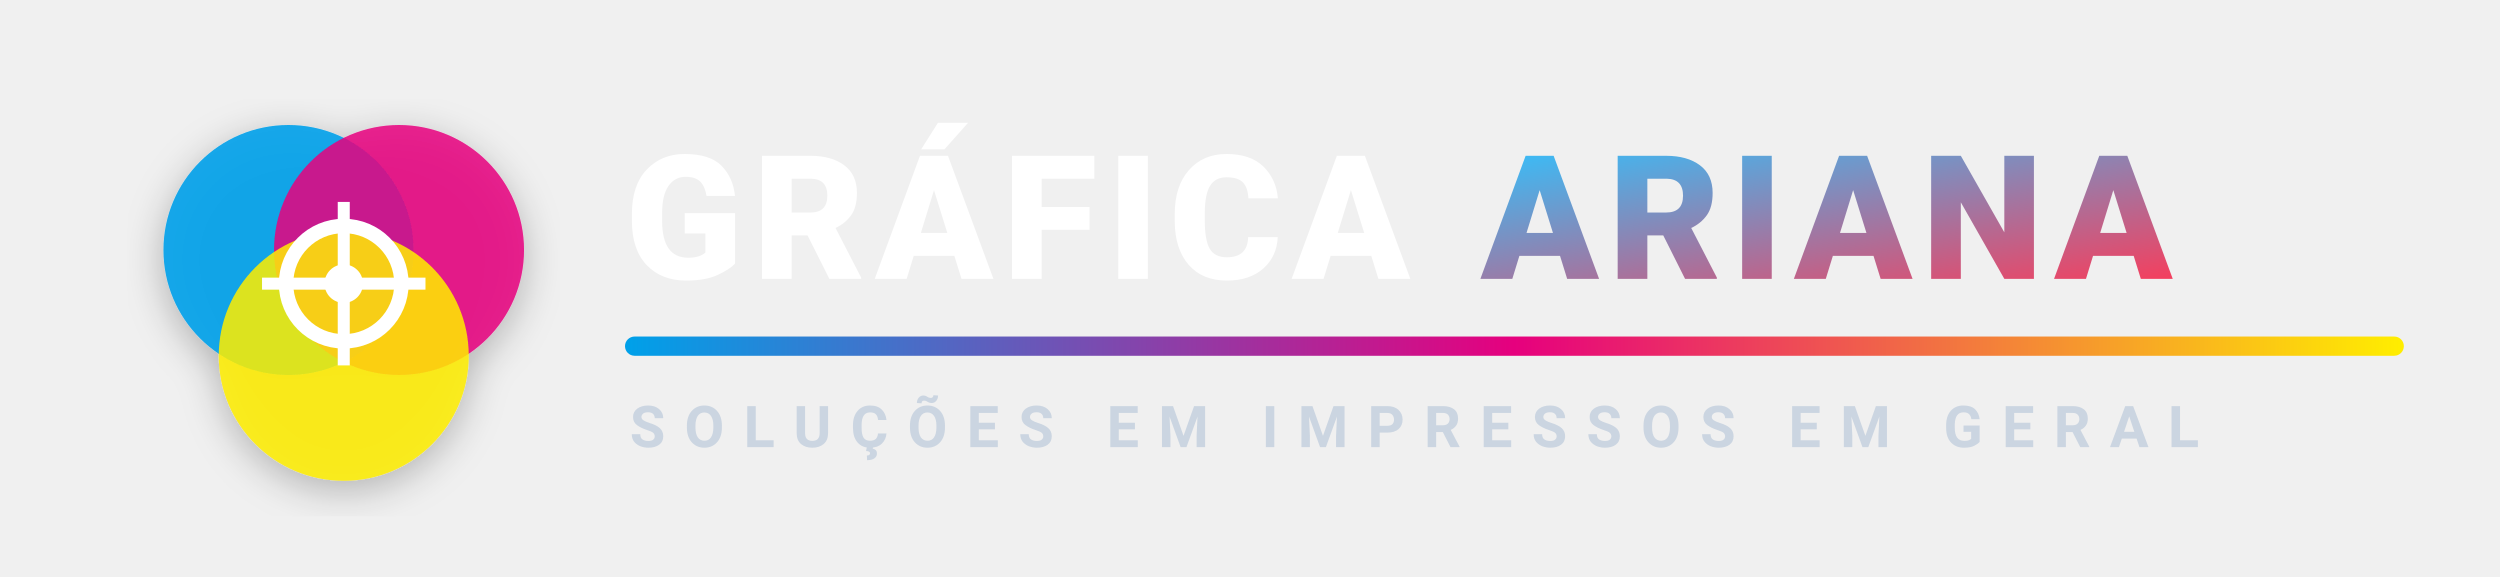
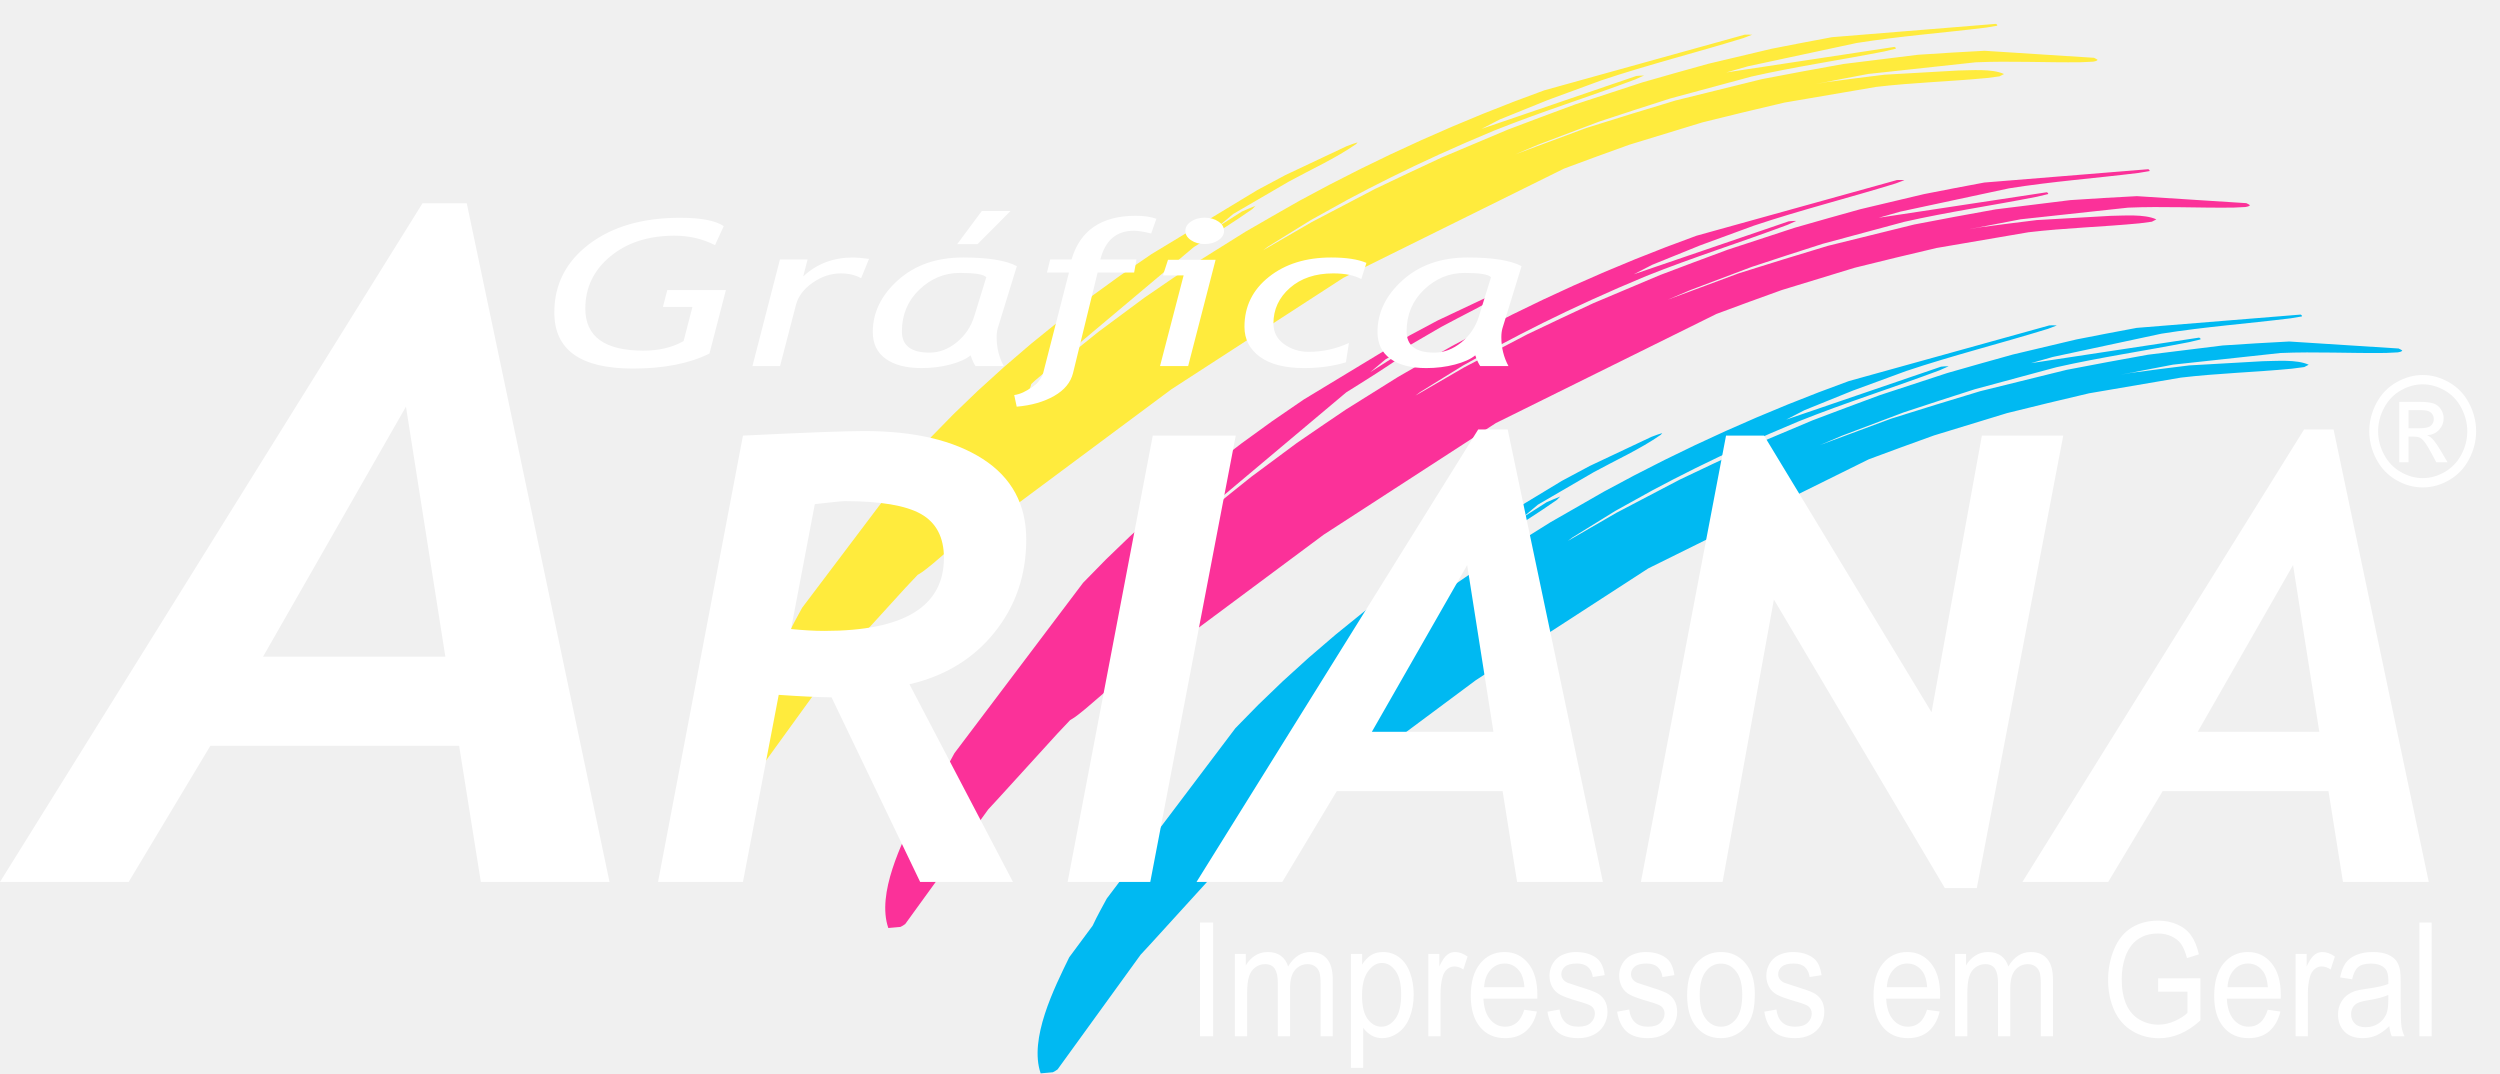
- <svg xmlns="http://www.w3.org/2000/svg" viewBox="0 0 520 120" width="100%" height="100%">
-   <defs>
-     <linearGradient id="cmykLineWhite" x1="0%" y1="0%" x2="100%" y2="0%">
-       <stop offset="0%" stop-color="#00A0E9" />
-       <stop offset="50%" stop-color="#E6007E" />
-       <stop offset="100%" stop-color="#FFED00" />
-     </linearGradient>
-     <linearGradient id="brandGradientWhite" x1="0%" y1="0%" x2="100%" y2="100%">
-       <stop offset="0%" stop-color="#38BDF8" />
-       <stop offset="100%" stop-color="#F43F5E" />
-     </linearGradient>
-     <filter id="shadowWhite" x="-10%" y="-10%" width="120%" height="120%">
-       <feDropShadow dx="0" dy="2" stdDeviation="4" flood-color="#000" flood-opacity="0.3" />
-     </filter>
-   </defs>
-   <g transform="translate(10, 0)">
-     <g transform="translate(15, 12)" filter="url(#shadowWhite)">
-       <circle cx="35" cy="40" r="26" fill="#00A0E9" opacity="0.9" />
-       <circle cx="58" cy="40" r="26" fill="#E6007E" opacity="0.85" />
-       <circle cx="46.5" cy="62" r="26" fill="#FFED00" opacity="0.85" />
-       <circle cx="46.5" cy="47" r="12" fill="none" stroke="#FFFFFF" stroke-width="3" />
-       <circle cx="46.5" cy="47" r="4" fill="#FFFFFF" />
-       <line x1="46.5" y1="30" x2="46.5" y2="64" stroke="#FFFFFF" stroke-width="2.5" />
-       <line x1="29.5" y1="47" x2="63.5" y2="47" stroke="#FFFFFF" stroke-width="2.5" />
-     </g>
-     <text x="120" y="58" font-family="system-ui, -apple-system, 'Segoe UI', Roboto, Helvetica, Arial, sans-serif" font-size="36" font-weight="900" fill="#FFFFFF" letter-spacing="2">
-       GRÁFICA
-     </text>
-     <text x="298" y="58" font-family="system-ui, -apple-system, 'Segoe UI', Roboto, Helvetica, Arial, sans-serif" font-size="36" font-weight="900" fill="url(#brandGradientWhite)" letter-spacing="2">
-       ARIANA
-     </text>
-     <rect x="120" y="70" width="370" height="4" rx="2" fill="url(#cmykLineWhite)" />
-     <text x="121" y="93" font-family="system-ui, -apple-system, 'Segoe UI', Roboto, Helvetica, Arial, sans-serif" font-size="12" font-weight="700" fill="#CBD5E1" letter-spacing="4">
-       SOLUÇÕES EM IMPRESSOS EM GERAL
-     </text>
+ <svg xmlns="http://www.w3.org/2000/svg" viewBox="0 0 209.18 89.81" width="100%" height="100%">
+   <g transform="translate(0, 89.81) scale(1, -1)">
+     <path d="M 62.596 24.415 L 61.579 24.324 C 60.586 27.210, 62.711 31.455, 63.971 34.038 L 65.927 36.679 C 66.334 37.545, 66.786 38.347, 67.113 38.952 L 77.876 53.209 L 79.784 55.158 C 80.461 55.813, 81.141 56.469, 81.824 57.121 L 83.987 59.084 C 84.743 59.737, 85.503 60.389, 86.264 61.038 L 88.650 62.971 C 89.476 63.607, 90.302 64.242, 91.132 64.873 L 93.700 66.734 C 94.580 67.341, 95.461 67.945, 96.344 68.546 L 105.189 73.899 C 105.965 74.320, 106.743 74.736, 107.523 75.147 L 112.679 77.579 C 112.853 77.645, 113.027 77.712, 113.202 77.774 L 113.593 77.896 L 113.463 77.751 C 111.734 76.550, 109.686 75.628, 107.830 74.612 L 103.185 71.907 L 101.903 70.829 L 103.915 72.112 C 104.290 72.277, 104.667 72.438, 105.050 72.590 L 104.784 72.315 C 103.198 71.201, 101.546 70.172, 99.894 69.141 L 86.613 57.979 L 86.293 57.679 C 86.245 57.525, 86.199 57.376, 86.155 57.231 L 88.404 59.214 C 89.573 60.169, 90.747 61.119, 91.927 62.061 L 95.760 64.905 C 97.124 65.846, 98.495 66.778, 99.867 67.705 L 104.210 70.421 C 105.717 71.294, 107.226 72.160, 108.740 73.018 L 111.249 74.358 C 112.093 74.792, 112.940 75.223, 113.788 75.652 L 116.349 76.895 C 117.206 77.293, 118.065 77.689, 118.924 78.083 L 121.506 79.215 C 122.364 79.575, 123.224 79.933, 124.085 80.288 L 126.652 81.300 C 127.502 81.617, 128.351 81.934, 129.201 82.248 L 145.977 86.907 C 146.188 86.916, 146.395 86.918, 146.606 86.901 L 145.856 86.619 C 141.915 85.401, 137.920 84.403, 134.005 83.092 L 129.509 81.440 C 128.168 80.904, 126.829 80.362, 125.492 79.815 L 123.959 79.024 L 136.916 83.454 C 137.130 83.475, 137.342 83.492, 137.558 83.489 L 136.811 83.157 C 132.889 81.687, 128.896 80.437, 125.003 78.878 L 122.641 77.874 C 121.897 77.546, 121.156 77.216, 120.414 76.884 L 118.322 75.909 C 117.666 75.592, 117.010 75.275, 116.357 74.956 L 114.515 74.025 C 113.939 73.724, 113.363 73.422, 112.789 73.119 L 109.670 71.390 L 106.075 69.164 C 105.946 69.067, 105.818 68.970, 105.689 68.873 C 107.043 69.665, 108.400 70.451, 109.761 71.231 L 115.053 74.003 C 116.879 74.876, 118.710 75.739, 120.544 76.593 L 126.157 78.961 C 128.038 79.676, 129.923 80.382, 131.812 81.078 L 137.429 82.919 C 139.261 83.446, 141.094 83.964, 142.930 84.472 L 148.238 85.731 C 149.918 86.063, 151.599 86.386, 153.283 86.699 L 167.006 87.814 C 167.089 87.760, 167.119 87.752, 167.109 87.657 L 166.186 87.502 C 162.572 87.055, 158.959 86.789, 155.358 86.214 L 146.268 84.267 C 145.660 84.096, 145.052 83.923, 144.445 83.750 L 158.508 85.885 C 158.599 85.837, 158.630 85.835, 158.628 85.735 L 157.679 85.508 C 153.974 84.779, 150.248 84.241, 146.561 83.406 L 139.754 81.570 C 137.766 80.936, 135.785 80.292, 133.806 79.635 L 128.655 77.688 C 128.034 77.425, 127.412 77.162, 126.792 76.897 L 132.735 79.103 C 135.216 79.886, 137.702 80.653, 140.195 81.402 L 147.417 83.188 C 149.685 83.626, 151.956 84.049, 154.229 84.454 L 160.482 85.228 C 162.337 85.354, 164.193 85.465, 166.049 85.561 L 175.203 84.974 C 175.308 84.927, 175.408 84.878, 175.502 84.813 L 175.493 84.778 C 175.416 84.694, 175.243 84.672, 175.135 84.651 L 174.144 84.603 C 171.196 84.563, 168.264 84.723, 165.312 84.597 L 156.322 83.623 C 154.868 83.352, 153.416 83.072, 151.965 82.785 L 152.857 82.943 C 154.464 83.159, 156.070 83.364, 157.680 83.559 L 163.838 83.911 C 164.929 83.922, 166.679 84.081, 167.679 83.616 L 167.307 83.422 L 166.261 83.284 C 163.170 82.987, 160.070 82.903, 156.983 82.539 L 149.301 81.225 C 147.008 80.690, 144.720 80.139, 142.437 79.568 L 136.330 77.701 C 134.504 77.048, 132.684 76.381, 130.867 75.703 L 112.419 66.575 L 98.008 57.234 L 85.343 47.814 L 84.114 46.876 L 82.099 45.501 C 81.812 45.344, 81.594 45.205, 81.289 45.322 L 81.340 45.467 L 78.092 42.678 C 77.776 42.431, 77.284 41.984, 76.787 41.715 L 75.753 40.620 L 71.003 35.401 C 70.692 35.075, 70.333 34.654, 69.941 34.250 L 62.993 24.655 C 62.866 24.563, 62.740 24.481, 62.596 24.415" fill="#ffeb3d" fill-rule="evenodd" />
+     <path d="M 75.344 12.253 L 74.327 12.162 C 73.333 15.048, 75.459 19.293, 76.719 21.875 L 78.674 24.517 C 79.081 25.383, 79.534 26.184, 79.860 26.790 L 90.624 41.047 L 92.532 42.996 C 93.209 43.651, 93.889 44.307, 94.571 44.959 L 96.734 46.922 C 97.490 47.575, 98.250 48.227, 99.011 48.876 L 101.397 50.808 C 102.223 51.445, 103.050 52.079, 103.880 52.711 L 106.448 54.572 C 107.328 55.179, 108.208 55.783, 109.091 56.384 L 117.937 61.737 C 118.712 62.158, 119.490 62.574, 120.271 62.985 L 125.426 65.417 C 125.600 65.483, 125.775 65.549, 125.950 65.612 L 126.340 65.734 L 126.210 65.589 C 124.482 64.388, 122.433 63.466, 120.578 62.450 L 115.933 59.745 L 114.650 58.667 L 116.662 59.950 C 117.037 60.115, 117.415 60.276, 117.797 60.428 L 117.531 60.153 C 115.945 59.039, 114.293 58.010, 112.641 56.979 L 99.361 45.817 L 99.041 45.517 C 98.992 45.363, 98.946 45.214, 98.903 45.069 L 101.151 47.052 C 102.320 48.007, 103.494 48.957, 104.675 49.899 L 108.508 52.743 C 109.871 53.684, 111.242 54.616, 112.615 55.543 L 116.958 58.259 C 118.464 59.132, 119.973 59.998, 121.488 60.856 L 123.996 62.196 C 124.840 62.630, 125.688 63.061, 126.535 63.490 L 129.097 64.733 C 129.954 65.131, 130.812 65.527, 131.672 65.921 L 134.253 67.053 C 135.112 67.413, 135.972 67.771, 136.832 68.126 L 139.400 69.138 C 140.249 69.455, 141.098 69.772, 141.949 70.086 L 158.724 74.745 C 158.936 74.753, 159.142 74.756, 159.354 74.739 L 158.604 74.456 C 154.663 73.239, 150.667 72.241, 146.753 70.930 L 142.256 69.279 C 140.915 68.742, 139.576 68.200, 138.240 67.653 L 136.706 66.862 L 149.664 71.292 C 149.878 71.313, 150.089 71.330, 150.305 71.327 L 149.559 70.995 C 145.637 69.524, 141.644 68.275, 137.751 66.716 L 135.388 65.713 C 134.645 65.384, 133.903 65.053, 133.162 64.721 L 131.069 63.747 C 130.414 63.430, 129.758 63.113, 129.104 62.794 L 127.263 61.863 C 126.686 61.562, 126.111 61.260, 125.537 60.957 L 122.417 59.228 L 118.822 57.002 C 118.694 56.905, 118.565 56.808, 118.437 56.711 C 119.790 57.503, 121.147 58.289, 122.508 59.069 L 127.801 61.841 C 129.626 62.713, 131.457 63.577, 133.292 64.431 L 138.904 66.798 C 140.786 67.514, 142.671 68.219, 144.560 68.916 L 150.177 70.757 C 152.008 71.284, 153.842 71.802, 155.678 72.310 L 160.986 73.569 C 162.666 73.901, 164.346 74.224, 166.031 74.537 L 179.753 75.652 C 179.836 75.598, 179.867 75.590, 179.857 75.495 L 178.934 75.340 C 175.320 74.893, 171.707 74.627, 168.105 74.052 L 159.015 72.105 C 158.407 71.934, 157.800 71.761, 157.193 71.588 L 171.256 73.723 C 171.346 73.675, 171.378 73.672, 171.376 73.573 L 170.427 73.346 C 166.722 72.617, 162.995 72.079, 159.309 71.243 L 152.501 69.408 C 150.514 68.774, 148.533 68.130, 146.554 67.473 L 141.402 65.526 C 140.781 65.263, 140.160 65.000, 139.540 64.734 L 145.482 66.940 C 147.963 67.724, 150.450 68.491, 152.943 69.240 L 160.165 71.025 C 162.433 71.464, 164.704 71.887, 166.977 72.292 L 173.229 73.066 C 175.084 73.192, 176.940 73.303, 178.796 73.398 L 187.951 72.812 C 188.056 72.765, 188.155 72.715, 188.249 72.651 L 188.241 72.616 C 188.163 72.532, 187.991 72.510, 187.883 72.489 L 186.892 72.440 C 183.944 72.401, 181.011 72.561, 178.059 72.435 L 169.070 71.461 C 167.616 71.189, 166.163 70.910, 164.712 70.623 L 165.604 70.781 C 167.211 70.996, 168.818 71.201, 170.428 71.397 L 176.585 71.749 C 177.676 71.760, 179.427 71.919, 180.426 71.454 L 180.054 71.260 L 179.009 71.122 C 175.917 70.825, 172.818 70.741, 169.730 70.377 L 162.048 69.063 C 159.755 68.528, 157.468 67.977, 155.184 67.406 L 149.077 65.539 C 147.251 64.886, 145.432 64.219, 143.615 63.541 L 125.167 54.413 L 110.756 45.072 L 98.090 35.652 L 96.862 34.714 L 94.847 33.339 C 94.559 33.182, 94.341 33.043, 94.036 33.160 L 94.088 33.305 L 90.839 30.515 C 90.524 30.269, 90.031 29.822, 89.535 29.553 L 88.501 28.458 L 83.750 23.239 C 83.440 22.913, 83.080 22.492, 82.689 22.087 L 75.741 12.493 C 75.613 12.401, 75.487 12.319, 75.344 12.253" fill="#fb3199" fill-rule="evenodd" />
+     <path d="M 88.091 0.091 L 87.074 0.000 C 86.081 2.886, 88.206 7.131, 89.466 9.714 L 91.422 12.354 C 91.828 13.221, 92.282 14.022, 92.608 14.628 L 103.371 28.885 L 105.279 30.834 C 105.956 31.489, 106.636 32.144, 107.319 32.797 L 109.481 34.760 C 110.238 35.413, 110.998 36.065, 111.759 36.714 L 114.145 38.646 C 114.970 39.283, 115.797 39.917, 116.627 40.549 L 119.195 42.410 C 120.075 43.017, 120.956 43.621, 121.839 44.222 L 130.684 49.575 C 131.460 49.996, 132.238 50.412, 133.019 50.823 L 138.174 53.255 C 138.348 53.320, 138.522 53.387, 138.697 53.450 L 139.088 53.572 L 138.958 53.427 C 137.229 52.226, 135.181 51.304, 133.325 50.287 L 128.680 47.583 L 127.397 46.505 L 129.410 47.788 C 129.785 47.953, 130.162 48.114, 130.544 48.265 L 130.279 47.991 C 128.693 46.876, 127.040 45.848, 125.389 44.817 L 112.108 33.655 L 111.788 33.354 C 111.740 33.201, 111.694 33.052, 111.650 32.907 L 113.899 34.890 C 115.068 35.845, 116.242 36.795, 117.422 37.737 L 121.255 40.581 C 122.619 41.522, 123.990 42.454, 125.363 43.381 L 129.705 46.097 C 131.212 46.970, 132.721 47.835, 134.236 48.694 L 136.744 50.034 C 137.588 50.468, 138.436 50.899, 139.283 51.328 L 141.844 52.571 C 142.701 52.969, 143.560 53.365, 144.419 53.759 L 147.001 54.891 C 147.859 55.251, 148.719 55.609, 149.580 55.964 L 152.148 56.976 C 152.997 57.293, 153.846 57.610, 154.696 57.924 L 171.472 62.583 C 171.683 62.591, 171.890 62.594, 172.101 62.577 L 171.351 62.294 C 167.410 61.077, 163.415 60.079, 159.500 58.768 L 155.004 57.116 C 153.663 56.579, 152.324 56.037, 150.987 55.491 L 149.454 54.700 L 162.411 59.130 C 162.626 59.151, 162.837 59.168, 163.053 59.165 L 162.306 58.833 C 158.384 57.362, 154.391 56.113, 150.498 54.554 L 148.136 53.550 C 147.392 53.222, 146.651 52.891, 145.909 52.559 L 143.817 51.585 C 143.161 51.268, 142.505 50.951, 141.852 50.632 L 140.010 49.701 C 139.434 49.400, 138.858 49.098, 138.284 48.795 L 135.164 47.066 L 131.570 44.840 C 131.441 44.743, 131.313 44.646, 131.184 44.549 C 132.538 45.341, 133.895 46.127, 135.256 46.906 L 140.548 49.679 C 142.374 50.551, 144.205 51.415, 146.039 52.269 L 151.652 54.636 C 153.533 55.352, 155.418 56.057, 157.307 56.753 L 162.924 58.595 C 164.756 59.122, 166.589 59.640, 168.425 60.148 L 173.733 61.407 C 175.413 61.739, 177.094 62.062, 178.778 62.375 L 192.501 63.489 C 192.584 63.436, 192.615 63.428, 192.604 63.333 L 191.681 63.178 C 188.067 62.731, 184.454 62.465, 180.853 61.890 L 171.763 59.943 C 171.155 59.772, 170.547 59.599, 169.940 59.425 L 184.003 61.561 C 184.094 61.513, 184.125 61.510, 184.123 61.411 L 183.174 61.184 C 179.469 60.454, 175.743 59.917, 172.057 59.081 L 165.249 57.245 C 163.261 56.612, 161.280 55.967, 159.301 55.311 L 154.150 53.364 C 153.528 53.101, 152.907 52.837, 152.287 52.572 L 158.229 54.778 C 160.710 55.562, 163.197 56.329, 165.690 57.078 L 172.912 58.863 C 175.180 59.302, 177.451 59.725, 179.724 60.130 L 185.977 60.904 C 187.832 61.030, 189.688 61.141, 191.544 61.236 L 200.698 60.650 C 200.803 60.602, 200.903 60.553, 200.997 60.488 L 200.988 60.454 C 200.911 60.369, 200.738 60.348, 200.631 60.327 L 199.639 60.278 C 196.691 60.238, 193.759 60.399, 190.807 60.273 L 181.817 59.299 C 180.363 59.027, 178.911 58.748, 177.460 58.461 L 178.352 58.619 C 179.958 58.834, 181.565 59.039, 183.175 59.235 L 189.333 59.587 C 190.424 59.598, 192.174 59.757, 193.173 59.292 L 192.801 59.097 L 191.756 58.960 C 188.665 58.663, 185.565 58.579, 182.478 58.214 L 174.796 56.901 C 172.503 56.366, 170.215 55.814, 167.932 55.244 L 161.824 53.377 C 159.999 52.723, 158.179 52.057, 156.362 51.379 L 137.914 42.251 L 123.503 32.910 L 110.838 23.490 L 109.609 22.552 L 107.594 21.177 C 107.306 21.020, 107.089 20.881, 106.784 20.998 L 106.835 21.143 L 103.587 18.354 C 103.271 18.107, 102.778 17.660, 102.282 17.391 L 101.248 16.295 L 96.498 11.077 C 96.188 10.751, 95.828 10.330, 95.436 9.925 L 88.489 0.331 C 88.361 0.239, 88.235 0.157, 88.091 0.091" fill="#00b9f2" fill-rule="evenodd" />
+     <path d="M 60.555 70.888 L 59.827 69.299 C 58.789 69.825, 57.658 70.090, 56.440 70.090 C 54.258 70.090, 52.466 69.513, 51.070 68.359 C 49.673 67.202, 48.975 65.749, 48.975 63.992 C 48.975 61.644, 50.596 60.470, 53.834 60.470 C 55.135 60.470, 56.253 60.737, 57.196 61.269 L 57.937 64.126 L 55.467 64.126 L 55.833 65.541 L 60.738 65.541 L 59.362 60.229 C 57.683 59.390, 55.542 58.972, 52.944 58.972 C 48.568 58.972, 46.381 60.538, 46.381 63.668 C 46.381 66.005, 47.354 67.909, 49.291 69.382 C 51.232 70.851, 53.768 71.588, 56.901 71.588 C 58.656 71.588, 59.873 71.355, 60.555 70.888 Z M 72.052 66.533 C 71.565 66.801, 70.996 66.935, 70.348 66.935 C 69.529 66.935, 68.743 66.673, 67.999 66.156 C 67.251 65.635, 66.785 65.016, 66.598 64.293 L 65.268 59.180 L 62.958 59.180 L 65.260 68.100 L 67.571 68.100 L 67.205 66.676 C 68.328 67.736, 69.720 68.265, 71.383 68.265 C 71.669 68.265, 72.110 68.228, 72.713 68.148 Z Z M 85.082 67.540 L 83.486 62.352 C 83.424 62.142, 83.391 61.886, 83.391 61.588 C 83.391 60.720, 83.590 59.919, 83.985 59.180 L 81.624 59.180 C 81.495 59.359, 81.358 59.657, 81.209 60.078 C 80.830 59.763, 80.261 59.507, 79.504 59.308 C 78.752 59.111, 77.950 59.012, 77.106 59.012 C 75.826 59.012, 74.824 59.274, 74.105 59.791 C 73.386 60.311, 73.028 61.056, 73.028 62.028 C 73.028 63.660, 73.731 65.107, 75.140 66.371 C 76.549 67.634, 78.361 68.265, 80.577 68.265 C 82.671 68.265, 84.172 68.023, 85.082 67.540 Z M 82.526 66.616 C 82.306 66.855, 81.566 66.974, 80.311 66.974 C 79.026 66.974, 77.900 66.508, 76.923 65.576 C 75.950 64.643, 75.464 63.478, 75.464 62.079 C 75.464 60.897, 76.233 60.305, 77.775 60.305 C 78.581 60.305, 79.334 60.590, 80.040 61.158 C 80.747 61.727, 81.238 62.454, 81.516 63.344 Z Z M 84.550 72.153 L 81.794 69.382 L 80.090 69.382 L 82.148 72.153 Z Z M 96.321 70.272 C 95.702 70.428, 95.224 70.505, 94.883 70.505 C 93.416 70.505, 92.477 69.703, 92.069 68.100 L 95.091 68.100 L 94.896 67.008 L 91.840 67.008 L 89.783 58.597 C 89.588 57.810, 89.060 57.167, 88.200 56.678 C 87.339 56.186, 86.296 55.888, 85.070 55.783 L 84.862 56.755 C 85.348 56.823, 85.847 57.048, 86.358 57.432 C 86.869 57.815, 87.181 58.202, 87.285 58.597 L 89.442 67.008 L 87.601 67.008 L 87.871 68.100 L 89.659 68.100 C 90.373 70.536, 92.165 71.755, 95.029 71.755 C 95.710 71.755, 96.288 71.673, 96.758 71.505 Z Z M 100.802 71.596 C 101.247 71.596, 101.629 71.491, 101.945 71.275 C 102.261 71.062, 102.419 70.800, 102.419 70.491 C 102.419 70.184, 102.261 69.925, 101.945 69.712 C 101.629 69.496, 101.247 69.390, 100.802 69.390 C 100.353 69.390, 99.971 69.496, 99.655 69.712 C 99.339 69.925, 99.181 70.184, 99.181 70.491 C 99.181 70.800, 99.339 71.062, 99.655 71.275 C 99.971 71.491, 100.353 71.596, 100.802 71.596 Z M 97.061 59.180 L 99.036 66.767 L 97.306 66.767 L 97.730 68.074 L 101.712 68.074 L 99.414 59.180 Z Z M 114.331 67.815 L 113.903 66.460 C 113.321 66.775, 112.536 66.935, 111.555 66.935 C 110.059 66.935, 108.853 66.528, 107.930 65.721 C 107.012 64.913, 106.550 63.921, 106.550 62.744 C 106.550 62.022, 106.845 61.445, 107.444 61.016 C 108.043 60.587, 108.720 60.371, 109.485 60.371 C 110.661 60.371, 111.787 60.618, 112.868 61.113 L 112.615 59.495 C 111.551 59.174, 110.387 59.012, 109.119 59.012 C 107.510 59.012, 106.276 59.328, 105.416 59.959 C 104.555 60.590, 104.127 61.425, 104.127 62.469 C 104.127 64.168, 104.809 65.559, 106.172 66.642 C 107.535 67.725, 109.273 68.265, 111.384 68.265 C 112.635 68.265, 113.616 68.117, 114.331 67.815 Z M 127.312 67.540 L 125.716 62.352 C 125.654 62.142, 125.620 61.886, 125.620 61.588 C 125.620 60.720, 125.820 59.919, 126.215 59.180 L 123.854 59.180 C 123.725 59.359, 123.588 59.657, 123.438 60.078 C 123.060 59.763, 122.490 59.507, 121.734 59.308 C 120.981 59.111, 120.179 59.012, 119.336 59.012 C 118.056 59.012, 117.054 59.274, 116.335 59.791 C 115.616 60.311, 115.258 61.056, 115.258 62.028 C 115.258 63.660, 115.961 65.107, 117.370 66.371 C 118.779 67.634, 120.591 68.265, 122.807 68.265 C 124.901 68.265, 126.402 68.023, 127.312 67.540 Z M 124.756 66.616 C 124.535 66.855, 123.796 66.974, 122.540 66.974 C 121.256 66.974, 120.129 66.508, 119.153 65.576 C 118.180 64.643, 117.694 63.478, 117.694 62.079 C 117.694 60.897, 118.463 60.305, 120.005 60.305 C 120.811 60.305, 121.563 60.590, 122.270 61.158 C 122.977 61.727, 123.467 62.454, 123.746 63.344 Z" fill="#FFFFFF" fill-rule="evenodd" />
+     <path d="M 40.233 16.017 L 38.416 27.410 L 17.601 27.410 L 10.767 16.017 L 0.000 16.017 L 35.352 72.803 L 39.054 72.803 L 51.000 16.017 Z Z M 33.968 55.784 L 22.008 34.863 L 37.264 34.863 Z Z M 76.096 32.557 L 84.757 16.017 L 76.991 16.017 L 69.578 31.461 C 68.376 31.478, 66.902 31.548, 65.157 31.670 L 62.165 16.017 L 55.059 16.017 L 62.165 53.361 C 67.318 53.613, 70.699 53.744, 72.308 53.744 C 76.493 53.744, 79.793 52.970, 82.225 51.412 C 84.648 49.855, 85.868 47.610, 85.868 44.669 C 85.868 41.676, 84.973 39.083, 83.201 36.882 C 81.429 34.680, 79.061 33.244, 76.096 32.557 Z M 68.177 47.627 L 66.188 37.178 C 67.228 37.073, 68.159 37.021, 68.972 37.021 C 75.644 37.021, 78.980 39.057, 78.980 43.137 C 78.980 44.852, 78.338 46.078, 77.063 46.801 C 75.779 47.523, 73.655 47.879, 70.690 47.879 C 70.446 47.879, 69.605 47.792, 68.177 47.627 Z M 96.246 16.017 L 89.331 16.017 L 96.454 53.361 L 103.397 53.361 Z Z M 126.938 16.017 L 125.727 23.613 L 111.850 23.613 L 107.293 16.017 L 100.116 16.017 L 123.683 53.874 L 126.151 53.874 L 134.116 16.017 Z Z M 122.761 42.528 L 114.788 28.581 L 124.958 28.581 Z Z M 165.404 15.503 L 162.728 15.503 L 148.426 39.648 L 144.132 16.017 L 137.298 16.017 L 144.421 53.361 L 147.604 53.361 L 161.616 30.216 L 165.829 53.361 L 172.636 53.361 Z Z M 196.041 16.017 L 194.829 23.613 L 180.953 23.613 L 176.397 16.017 L 169.219 16.017 L 192.786 53.874 L 195.254 53.874 L 203.219 16.017 Z Z M 191.864 42.528 L 183.891 28.581 L 194.061 28.581 Z" fill="#FFFFFF" fill-rule="evenodd" />
+     <path d="M 100.404 3.101 L 100.404 12.618 L 101.507 12.618 L 101.507 3.101 Z Z M 103.325 3.101 L 103.325 9.994 L 104.240 9.994 L 104.240 9.028 C 104.430 9.365, 104.683 9.637, 104.997 9.841 C 105.313 10.047, 105.672 10.152, 106.074 10.152 C 106.521 10.152, 106.888 10.045, 107.174 9.833 C 107.461 9.620, 107.664 9.325, 107.780 8.944 C 108.260 9.748, 108.882 10.152, 109.648 10.152 C 110.248 10.152, 110.709 9.961, 111.031 9.582 C 111.354 9.203, 111.515 8.620, 111.515 7.834 L 111.515 3.101 L 110.497 3.101 L 110.497 7.444 C 110.497 7.911, 110.464 8.248, 110.398 8.454 C 110.330 8.658, 110.209 8.825, 110.036 8.951 C 109.862 9.075, 109.655 9.139, 109.420 9.139 C 108.995 9.139, 108.643 8.977, 108.361 8.654 C 108.081 8.332, 107.940 7.816, 107.940 7.107 L 107.940 3.101 L 106.916 3.101 L 106.916 7.579 C 106.916 8.100, 106.832 8.490, 106.665 8.749 C 106.498 9.008, 106.226 9.139, 105.845 9.139 C 105.557 9.139, 105.291 9.053, 105.046 8.877 C 104.801 8.705, 104.622 8.452, 104.513 8.120 C 104.403 7.785, 104.349 7.304, 104.349 6.677 L 104.349 3.101 Z Z M 113.037 0.460 L 113.037 9.994 L 113.970 9.994 L 113.970 9.099 C 114.189 9.449, 114.438 9.713, 114.716 9.888 C 114.992 10.063, 115.328 10.152, 115.722 10.152 C 116.239 10.152, 116.694 9.999, 117.089 9.697 C 117.485 9.394, 117.782 8.966, 117.982 8.415 C 118.185 7.863, 118.286 7.258, 118.286 6.600 C 118.286 5.895, 118.175 5.259, 117.951 4.694 C 117.730 4.129, 117.407 3.697, 116.984 3.396 C 116.560 3.097, 116.115 2.946, 115.648 2.946 C 115.306 2.946, 115.001 3.028, 114.729 3.192 C 114.457 3.356, 114.236 3.564, 114.061 3.814 L 114.061 0.460 Z Z M 113.964 6.509 C 113.964 5.623, 114.121 4.967, 114.436 4.542 C 114.751 4.119, 115.134 3.905, 115.580 3.905 C 116.035 3.905, 116.426 4.125, 116.751 4.565 C 117.075 5.004, 117.238 5.685, 117.238 6.606 C 117.238 7.486, 117.079 8.142, 116.762 8.580 C 116.445 9.017, 116.067 9.237, 115.628 9.237 C 115.190 9.237, 114.803 9.004, 114.467 8.538 C 114.131 8.073, 113.964 7.395, 113.964 6.509 Z M 119.510 3.101 L 119.510 9.994 L 120.431 9.994 L 120.431 8.951 C 120.666 9.438, 120.883 9.762, 121.084 9.916 C 121.282 10.072, 121.502 10.152, 121.741 10.152 C 122.087 10.152, 122.436 10.025, 122.794 9.775 L 122.440 8.689 C 122.191 8.860, 121.941 8.944, 121.690 8.944 C 121.465 8.944, 121.264 8.866, 121.086 8.714 C 120.907 8.558, 120.781 8.346, 120.705 8.073 C 120.591 7.659, 120.534 7.205, 120.534 6.711 L 120.534 3.101 Z Z M 127.541 5.321 L 128.600 5.173 C 128.434 4.466, 128.124 3.919, 127.673 3.529 C 127.221 3.141, 126.644 2.946, 125.942 2.946 C 125.058 2.946, 124.356 3.256, 123.839 3.877 C 123.320 4.497, 123.063 5.368, 123.063 6.489 C 123.063 7.650, 123.325 8.550, 123.847 9.190 C 124.372 9.830, 125.050 10.152, 125.886 10.152 C 126.694 10.152, 127.355 9.837, 127.866 9.210 C 128.379 8.583, 128.635 7.699, 128.635 6.562 C 128.635 6.491, 128.633 6.387, 128.629 6.249 L 124.121 6.249 C 124.158 5.492, 124.347 4.911, 124.685 4.510 C 125.023 4.107, 125.443 3.905, 125.948 3.905 C 126.323 3.905, 126.644 4.018, 126.910 4.245 C 127.176 4.468, 127.386 4.827, 127.541 5.321 Z M 124.178 7.211 L 127.553 7.211 C 127.509 7.790, 127.378 8.226, 127.166 8.514 C 126.840 8.964, 126.416 9.190, 125.897 9.190 C 125.427 9.190, 125.031 9.011, 124.710 8.652 C 124.390 8.292, 124.213 7.812, 124.178 7.211 Z M 129.479 5.160 L 130.491 5.341 C 130.548 4.878, 130.707 4.523, 130.968 4.275 C 131.226 4.029, 131.589 3.905, 132.057 3.905 C 132.528 3.905, 132.878 4.016, 133.105 4.233 C 133.332 4.453, 133.447 4.710, 133.447 5.002 C 133.447 5.268, 133.346 5.475, 133.144 5.627 C 133.004 5.731, 132.654 5.862, 132.096 6.021 C 131.346 6.239, 130.823 6.425, 130.534 6.585 C 130.244 6.742, 130.023 6.961, 129.873 7.240 C 129.724 7.519, 129.648 7.827, 129.648 8.164 C 129.648 8.472, 129.710 8.756, 129.834 9.017 C 129.956 9.281, 130.126 9.498, 130.337 9.671 C 130.497 9.804, 130.715 9.919, 130.989 10.012 C 131.265 10.105, 131.560 10.152, 131.875 10.152 C 132.349 10.152, 132.765 10.072, 133.124 9.916 C 133.484 9.762, 133.748 9.551, 133.919 9.285 C 134.090 9.017, 134.206 8.663, 134.271 8.217 L 133.270 8.060 C 133.223 8.415, 133.091 8.691, 132.874 8.891 C 132.656 9.090, 132.347 9.190, 131.949 9.190 C 131.478 9.190, 131.142 9.101, 130.942 8.924 C 130.740 8.747, 130.639 8.538, 130.639 8.302 C 130.639 8.149, 130.681 8.014, 130.765 7.892 C 130.849 7.766, 130.979 7.663, 131.158 7.579 C 131.260 7.537, 131.562 7.438, 132.064 7.282 C 132.788 7.061, 133.294 6.881, 133.579 6.739 C 133.866 6.600, 134.092 6.394, 134.255 6.126 C 134.418 5.858, 134.501 5.525, 134.501 5.127 C 134.501 4.736, 134.399 4.371, 134.201 4.025 C 134.001 3.682, 133.713 3.415, 133.338 3.227 C 132.963 3.039, 132.538 2.946, 132.064 2.946 C 131.276 2.946, 130.678 3.132, 130.266 3.504 C 129.854 3.877, 129.592 4.428, 129.479 5.160 Z M 135.309 5.160 L 136.321 5.341 C 136.377 4.878, 136.536 4.523, 136.797 4.275 C 137.055 4.029, 137.419 3.905, 137.887 3.905 C 138.358 3.905, 138.707 4.016, 138.934 4.233 C 139.161 4.453, 139.277 4.710, 139.277 5.002 C 139.277 5.268, 139.176 5.475, 138.974 5.627 C 138.834 5.731, 138.484 5.862, 137.926 6.021 C 137.176 6.239, 136.653 6.425, 136.364 6.585 C 136.074 6.742, 135.853 6.961, 135.703 7.240 C 135.554 7.519, 135.478 7.827, 135.478 8.164 C 135.478 8.472, 135.540 8.756, 135.664 9.017 C 135.786 9.281, 135.956 9.498, 136.167 9.671 C 136.327 9.804, 136.545 9.919, 136.818 10.012 C 137.094 10.105, 137.390 10.152, 137.704 10.152 C 138.178 10.152, 138.595 10.072, 138.954 9.916 C 139.314 9.762, 139.577 9.551, 139.749 9.285 C 139.920 9.017, 140.036 8.663, 140.101 8.217 L 139.100 8.060 C 139.053 8.415, 138.921 8.691, 138.703 8.891 C 138.486 9.090, 138.177 9.190, 137.779 9.190 C 137.308 9.190, 136.972 9.101, 136.772 8.924 C 136.570 8.747, 136.469 8.538, 136.469 8.302 C 136.469 8.149, 136.511 8.014, 136.595 7.892 C 136.679 7.766, 136.809 7.663, 136.987 7.579 C 137.091 7.537, 137.392 7.438, 137.894 7.282 C 138.618 7.061, 139.123 6.881, 139.408 6.739 C 139.696 6.600, 139.922 6.394, 140.085 6.126 C 140.248 5.858, 140.330 5.525, 140.330 5.127 C 140.330 4.736, 140.229 4.371, 140.031 4.025 C 139.831 3.682, 139.543 3.415, 139.168 3.227 C 138.793 3.039, 138.368 2.946, 137.894 2.946 C 137.106 2.946, 136.507 3.132, 136.096 3.504 C 135.684 3.877, 135.421 4.428, 135.309 5.160 Z M 141.165 6.549 C 141.165 7.825, 141.477 8.771, 142.100 9.385 C 142.619 9.895, 143.253 10.152, 144.001 10.152 C 144.833 10.152, 145.513 9.841, 146.039 9.219 C 146.568 8.598, 146.830 7.741, 146.830 6.646 C 146.830 5.758, 146.714 5.060, 146.480 4.552 C 146.247 4.043, 145.907 3.649, 145.462 3.367 C 145.015 3.086, 144.529 2.946, 144.001 2.946 C 143.155 2.946, 142.472 3.254, 141.948 3.874 C 141.426 4.493, 141.165 5.384, 141.165 6.549 Z M 142.219 6.549 C 142.219 5.665, 142.388 5.004, 142.726 4.565 C 143.064 4.125, 143.490 3.905, 144.001 3.905 C 144.510 3.905, 144.933 4.127, 145.272 4.568 C 145.608 5.009, 145.777 5.683, 145.777 6.587 C 145.777 7.439, 145.608 8.086, 145.268 8.525 C 144.928 8.964, 144.506 9.183, 144.001 9.183 C 143.490 9.183, 143.064 8.964, 142.726 8.528 C 142.388 8.091, 142.219 7.431, 142.219 6.549 Z M 147.623 5.160 L 148.635 5.341 C 148.692 4.878, 148.851 4.523, 149.112 4.275 C 149.370 4.029, 149.733 3.905, 150.201 3.905 C 150.672 3.905, 151.022 4.016, 151.249 4.233 C 151.476 4.453, 151.591 4.710, 151.591 5.002 C 151.591 5.268, 151.490 5.475, 151.288 5.627 C 151.148 5.731, 150.798 5.862, 150.241 6.021 C 149.490 6.239, 148.967 6.425, 148.678 6.585 C 148.388 6.742, 148.167 6.961, 148.017 7.240 C 147.868 7.519, 147.792 7.827, 147.792 8.164 C 147.792 8.472, 147.855 8.756, 147.978 9.017 C 148.101 9.281, 148.270 9.498, 148.482 9.671 C 148.641 9.804, 148.859 9.919, 149.133 10.012 C 149.409 10.105, 149.704 10.152, 150.019 10.152 C 150.493 10.152, 150.909 10.072, 151.268 9.916 C 151.628 9.762, 151.892 9.551, 152.063 9.285 C 152.234 9.017, 152.351 8.663, 152.415 8.217 L 151.414 8.060 C 151.367 8.415, 151.236 8.691, 151.018 8.891 C 150.800 9.090, 150.491 9.190, 150.093 9.190 C 149.622 9.190, 149.286 9.101, 149.086 8.924 C 148.884 8.747, 148.783 8.538, 148.783 8.302 C 148.783 8.149, 148.825 8.014, 148.909 7.892 C 148.993 7.766, 149.123 7.663, 149.302 7.579 C 149.404 7.537, 149.706 7.438, 150.208 7.282 C 150.932 7.061, 151.438 6.881, 151.723 6.739 C 152.010 6.600, 152.236 6.394, 152.399 6.126 C 152.563 5.858, 152.645 5.525, 152.645 5.127 C 152.645 4.736, 152.544 4.371, 152.345 4.025 C 152.145 3.682, 151.858 3.415, 151.483 3.227 C 151.107 3.039, 150.682 2.946, 150.208 2.946 C 149.420 2.946, 148.822 3.132, 148.410 3.504 C 147.998 3.877, 147.736 4.428, 147.623 5.160 Z M 161.239 5.321 L 162.298 5.173 C 162.131 4.466, 161.822 3.919, 161.371 3.529 C 160.918 3.141, 160.341 2.946, 159.640 2.946 C 158.756 2.946, 158.054 3.256, 157.537 3.877 C 157.018 4.497, 156.760 5.368, 156.760 6.489 C 156.760 7.650, 157.022 8.550, 157.545 9.190 C 158.070 9.830, 158.748 10.152, 159.583 10.152 C 160.392 10.152, 161.052 9.837, 161.564 9.210 C 162.077 8.583, 162.334 7.699, 162.334 6.562 C 162.334 6.491, 162.331 6.387, 162.327 6.249 L 157.819 6.249 C 157.856 5.492, 158.044 4.911, 158.382 4.510 C 158.721 4.107, 159.140 3.905, 159.645 3.905 C 160.021 3.905, 160.341 4.018, 160.608 4.245 C 160.874 4.468, 161.084 4.827, 161.239 5.321 Z M 157.875 7.211 L 161.251 7.211 C 161.206 7.790, 161.076 8.226, 160.864 8.514 C 160.538 8.964, 160.114 9.190, 159.595 9.190 C 159.124 9.190, 158.729 9.011, 158.408 8.652 C 158.087 8.292, 157.911 7.812, 157.875 7.211 Z M 163.587 3.101 L 163.587 9.994 L 164.502 9.994 L 164.502 9.028 C 164.692 9.365, 164.945 9.637, 165.260 9.841 C 165.574 10.047, 165.934 10.152, 166.337 10.152 C 166.783 10.152, 167.151 10.045, 167.436 9.833 C 167.723 9.620, 167.926 9.325, 168.042 8.944 C 168.522 9.748, 169.144 10.152, 169.910 10.152 C 170.510 10.152, 170.971 9.961, 171.293 9.582 C 171.616 9.203, 171.777 8.620, 171.777 7.834 L 171.777 3.101 L 170.759 3.101 L 170.759 7.444 C 170.759 7.911, 170.726 8.248, 170.660 8.454 C 170.592 8.658, 170.472 8.825, 170.298 8.951 C 170.124 9.075, 169.917 9.139, 169.682 9.139 C 169.257 9.139, 168.905 8.977, 168.624 8.654 C 168.343 8.332, 168.202 7.816, 168.202 7.107 L 168.202 3.101 L 167.178 3.101 L 167.178 7.579 C 167.178 8.100, 167.094 8.490, 166.927 8.749 C 166.760 9.008, 166.488 9.139, 166.107 9.139 C 165.819 9.139, 165.553 9.053, 165.308 8.877 C 165.063 8.705, 164.884 8.452, 164.776 8.120 C 164.665 7.785, 164.611 7.304, 164.611 6.677 L 164.611 3.101 Z Z M 180.574 6.835 L 180.574 7.949 L 184.109 7.956 L 184.109 4.426 C 183.567 3.932, 183.008 3.562, 182.430 3.312 C 181.853 3.064, 181.261 2.940, 180.654 2.940 C 179.834 2.940, 179.087 3.138, 178.419 3.540 C 177.749 3.939, 177.244 4.519, 176.901 5.275 C 176.560 6.032, 176.389 6.879, 176.389 7.814 C 176.389 8.740, 176.560 9.604, 176.900 10.406 C 177.238 11.211, 177.727 11.807, 178.365 12.197 C 179.002 12.584, 179.737 12.779, 180.569 12.779 C 181.171 12.779, 181.717 12.669, 182.205 12.445 C 182.693 12.224, 183.076 11.913, 183.351 11.514 C 183.629 11.116, 183.839 10.597, 183.985 9.956 L 182.988 9.644 C 182.862 10.130, 182.706 10.511, 182.521 10.788 C 182.335 11.064, 182.068 11.286, 181.723 11.452 C 181.379 11.619, 180.994 11.702, 180.574 11.702 C 180.069 11.702, 179.632 11.614, 179.264 11.439 C 178.896 11.264, 178.600 11.034, 178.373 10.748 C 178.148 10.462, 177.972 10.150, 177.846 9.806 C 177.634 9.219, 177.528 8.580, 177.528 7.892 C 177.528 7.043, 177.656 6.334, 177.912 5.763 C 178.169 5.190, 178.542 4.767, 179.032 4.490 C 179.521 4.214, 180.040 4.074, 180.590 4.074 C 181.070 4.074, 181.536 4.180, 181.991 4.391 C 182.448 4.599, 182.792 4.823, 183.027 5.062 L 183.027 6.835 Z Z M 189.744 5.321 L 190.804 5.173 C 190.636 4.466, 190.327 3.919, 189.876 3.529 C 189.424 3.141, 188.847 2.946, 188.145 2.946 C 187.261 2.946, 186.560 3.256, 186.042 3.877 C 185.524 4.497, 185.265 5.368, 185.265 6.489 C 185.265 7.650, 185.528 8.550, 186.050 9.190 C 186.575 9.830, 187.253 10.152, 188.089 10.152 C 188.897 10.152, 189.558 9.837, 190.069 9.210 C 190.582 8.583, 190.839 7.699, 190.839 6.562 C 190.839 6.491, 190.836 6.387, 190.833 6.249 L 186.324 6.249 C 186.361 5.492, 186.550 4.911, 186.888 4.510 C 187.226 4.107, 187.646 3.905, 188.151 3.905 C 188.526 3.905, 188.847 4.018, 189.113 4.245 C 189.379 4.468, 189.589 4.827, 189.744 5.321 Z M 186.381 7.211 L 189.756 7.211 C 189.712 7.790, 189.581 8.226, 189.369 8.514 C 189.043 8.964, 188.619 9.190, 188.101 9.190 C 187.630 9.190, 187.234 9.011, 186.913 8.652 C 186.592 8.292, 186.416 7.812, 186.381 7.211 Z M 192.080 3.101 L 192.080 9.994 L 193.002 9.994 L 193.002 8.951 C 193.236 9.438, 193.454 9.762, 193.654 9.916 C 193.853 10.072, 194.072 10.152, 194.312 10.152 C 194.657 10.152, 195.007 10.025, 195.365 9.775 L 195.011 8.689 C 194.762 8.860, 194.511 8.944, 194.260 8.944 C 194.035 8.944, 193.835 8.866, 193.656 8.714 C 193.478 8.558, 193.352 8.346, 193.276 8.073 C 193.161 7.659, 193.105 7.205, 193.105 6.711 L 193.105 3.101 Z Z M 199.920 3.952 C 199.539 3.584, 199.173 3.325, 198.824 3.172 C 198.472 3.021, 198.095 2.946, 197.692 2.946 C 197.028 2.946, 196.519 3.130, 196.161 3.500 C 195.806 3.870, 195.627 4.344, 195.627 4.918 C 195.627 5.257, 195.693 5.565, 195.829 5.844 C 195.963 6.123, 196.140 6.347, 196.358 6.516 C 196.577 6.684, 196.822 6.813, 197.096 6.899 C 197.296 6.959, 197.599 7.019, 198.005 7.074 C 198.833 7.187, 199.443 7.320, 199.834 7.477 C 199.837 7.636, 199.840 7.739, 199.840 7.781 C 199.840 8.257, 199.743 8.594, 199.548 8.787 C 199.288 9.053, 198.897 9.183, 198.382 9.183 C 197.900 9.183, 197.545 9.088, 197.314 8.895 C 197.084 8.703, 196.915 8.361, 196.805 7.872 L 195.803 8.029 C 195.895 8.516, 196.045 8.913, 196.252 9.212 C 196.460 9.513, 196.764 9.746, 197.158 9.908 C 197.553 10.070, 198.009 10.152, 198.530 10.152 C 199.047 10.152, 199.465 10.081, 199.787 9.944 C 200.110 9.804, 200.347 9.631, 200.500 9.420 C 200.652 9.210, 200.757 8.946, 200.819 8.625 C 200.852 8.426, 200.870 8.067, 200.870 7.548 L 200.870 5.990 C 200.870 4.903, 200.891 4.216, 200.936 3.930 C 200.978 3.642, 201.066 3.365, 201.194 3.101 L 200.123 3.101 C 200.019 3.343, 199.948 3.626, 199.920 3.952 Z M 199.834 6.562 C 199.461 6.387, 198.903 6.241, 198.161 6.119 C 197.739 6.051, 197.440 5.973, 197.267 5.886 C 197.092 5.800, 196.956 5.674, 196.863 5.505 C 196.768 5.339, 196.719 5.155, 196.719 4.951 C 196.719 4.639, 196.824 4.379, 197.030 4.171 C 197.236 3.965, 197.539 3.861, 197.937 3.861 C 198.332 3.861, 198.683 3.959, 198.990 4.156 C 199.297 4.353, 199.525 4.624, 199.669 4.964 C 199.779 5.228, 199.834 5.618, 199.834 6.132 Z Z M 202.436 3.101 L 202.436 12.618 L 203.460 12.618 L 203.460 3.101 Z" fill="#FFFFFF" fill-rule="evenodd" />
+     <path d="M 202.716 58.432 C 203.466 58.432, 204.198 58.230, 204.914 57.823 C 205.627 57.419, 206.185 56.839, 206.584 56.086 C 206.982 55.331, 207.182 54.544, 207.182 53.727 C 207.182 52.917, 206.986 52.136, 206.592 51.389 C 206.199 50.641, 205.650 50.060, 204.940 49.647 C 204.230 49.233, 203.488 49.026, 202.716 49.026 C 201.941 49.026, 201.199 49.233, 200.490 49.647 C 199.780 50.060, 199.228 50.641, 198.834 51.389 C 198.439 52.136, 198.241 52.917, 198.241 53.727 C 198.241 54.544, 198.442 55.331, 198.842 56.086 C 199.244 56.839, 199.802 57.419, 200.516 57.823 C 201.232 58.230, 201.964 58.432, 202.716 58.432 Z M 202.716 57.653 C 202.087 57.653, 201.474 57.483, 200.880 57.145 C 200.285 56.807, 199.820 56.322, 199.485 55.692 C 199.149 55.063, 198.981 54.408, 198.981 53.727 C 198.981 53.048, 199.147 52.400, 199.477 51.778 C 199.806 51.157, 200.267 50.673, 200.860 50.326 C 201.452 49.979, 202.071 49.805, 202.716 49.805 C 203.359 49.805, 203.977 49.979, 204.570 50.326 C 205.162 50.673, 205.623 51.157, 205.951 51.778 C 206.278 52.400, 206.442 53.048, 206.442 53.727 C 206.442 54.408, 206.274 55.063, 205.940 55.692 C 205.607 56.322, 205.142 56.807, 204.546 57.145 C 203.949 57.483, 203.339 57.653, 202.716 57.653 Z M 200.752 51.132 L 200.752 56.186 L 202.406 56.186 C 202.973 56.186, 203.381 56.139, 203.634 56.045 C 203.888 55.952, 204.089 55.790, 204.240 55.556 C 204.390 55.324, 204.465 55.077, 204.465 54.816 C 204.465 54.448, 204.339 54.125, 204.087 53.852 C 203.836 53.578, 203.502 53.425, 203.086 53.391 C 203.256 53.316, 203.393 53.227, 203.494 53.123 C 203.688 52.925, 203.925 52.591, 204.206 52.121 L 204.792 51.132 L 203.850 51.132 L 203.421 51.928 C 203.086 52.555, 202.813 52.948, 202.607 53.106 C 202.465 53.221, 202.259 53.278, 201.986 53.276 L 201.529 53.276 L 201.529 51.132 Z Z M 201.529 53.978 L 202.471 53.978 C 202.922 53.978, 203.229 54.048, 203.393 54.188 C 203.557 54.329, 203.639 54.516, 203.639 54.746 C 203.639 54.895, 203.599 55.029, 203.520 55.146 C 203.442 55.265, 203.333 55.352, 203.193 55.409 C 203.051 55.467, 202.792 55.496, 202.412 55.496 L 201.529 55.496 Z" fill="#FFFFFF" fill-rule="evenodd" />
  </g>
</svg>
